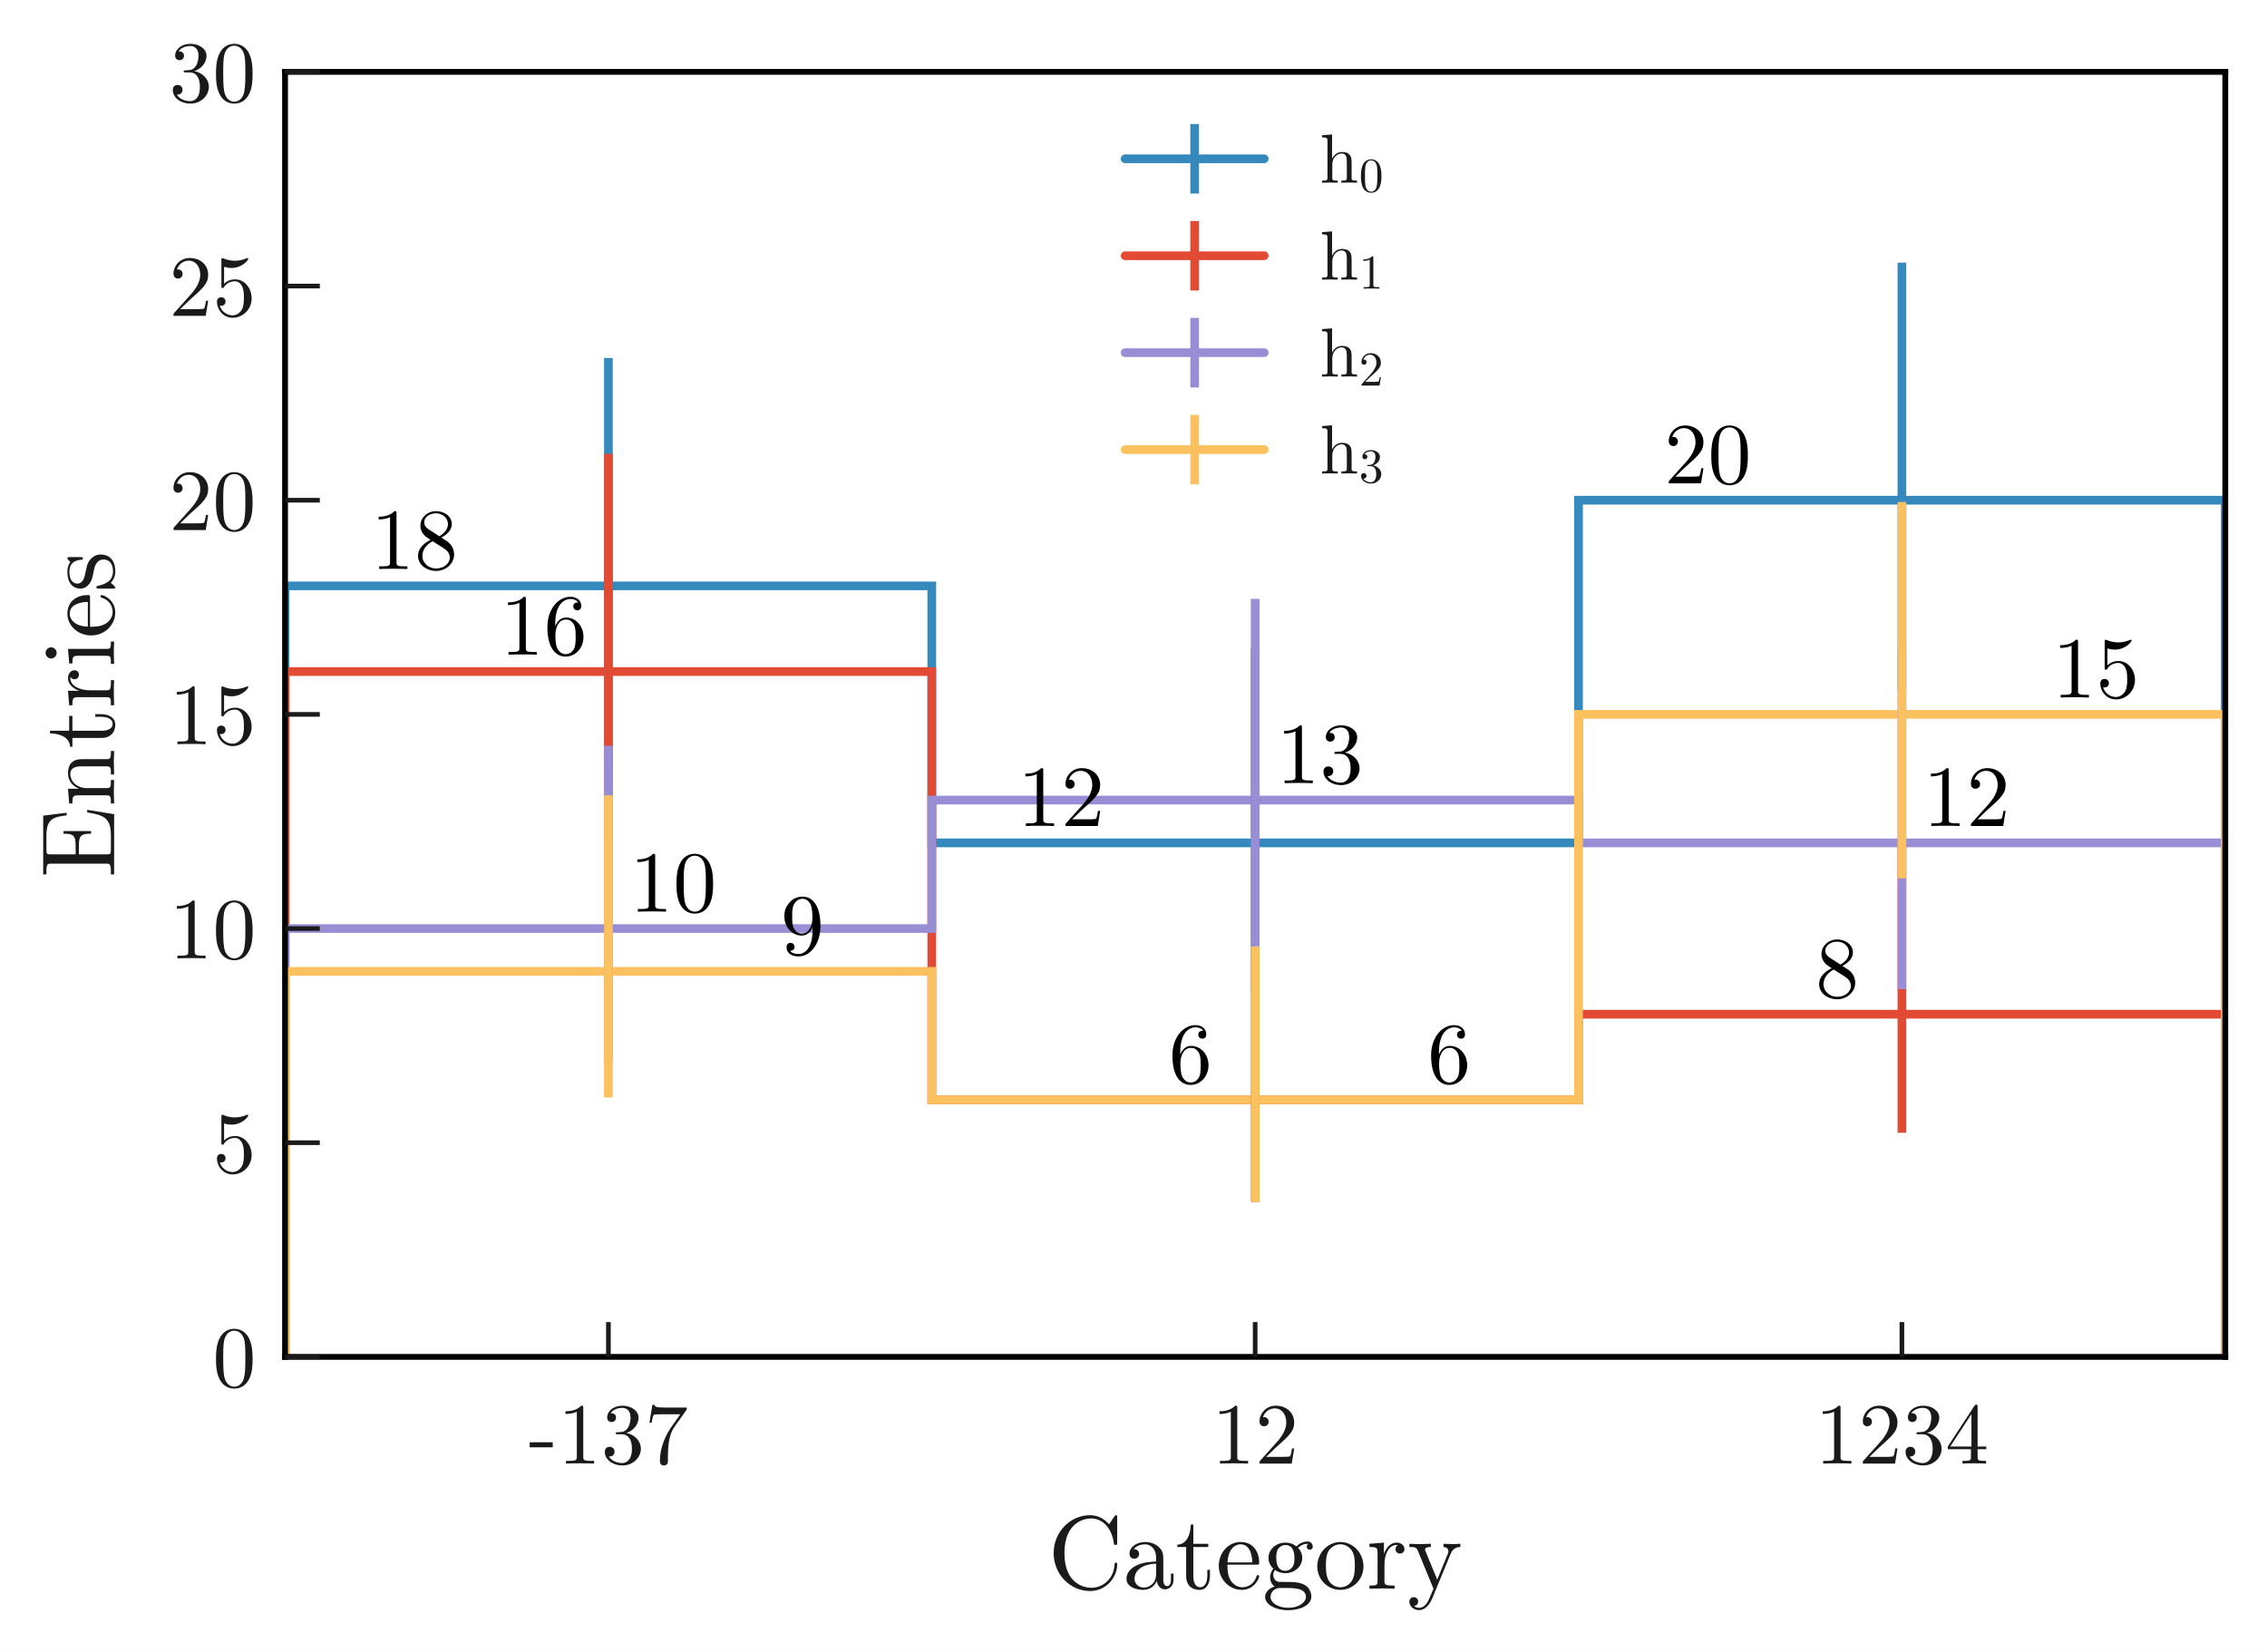
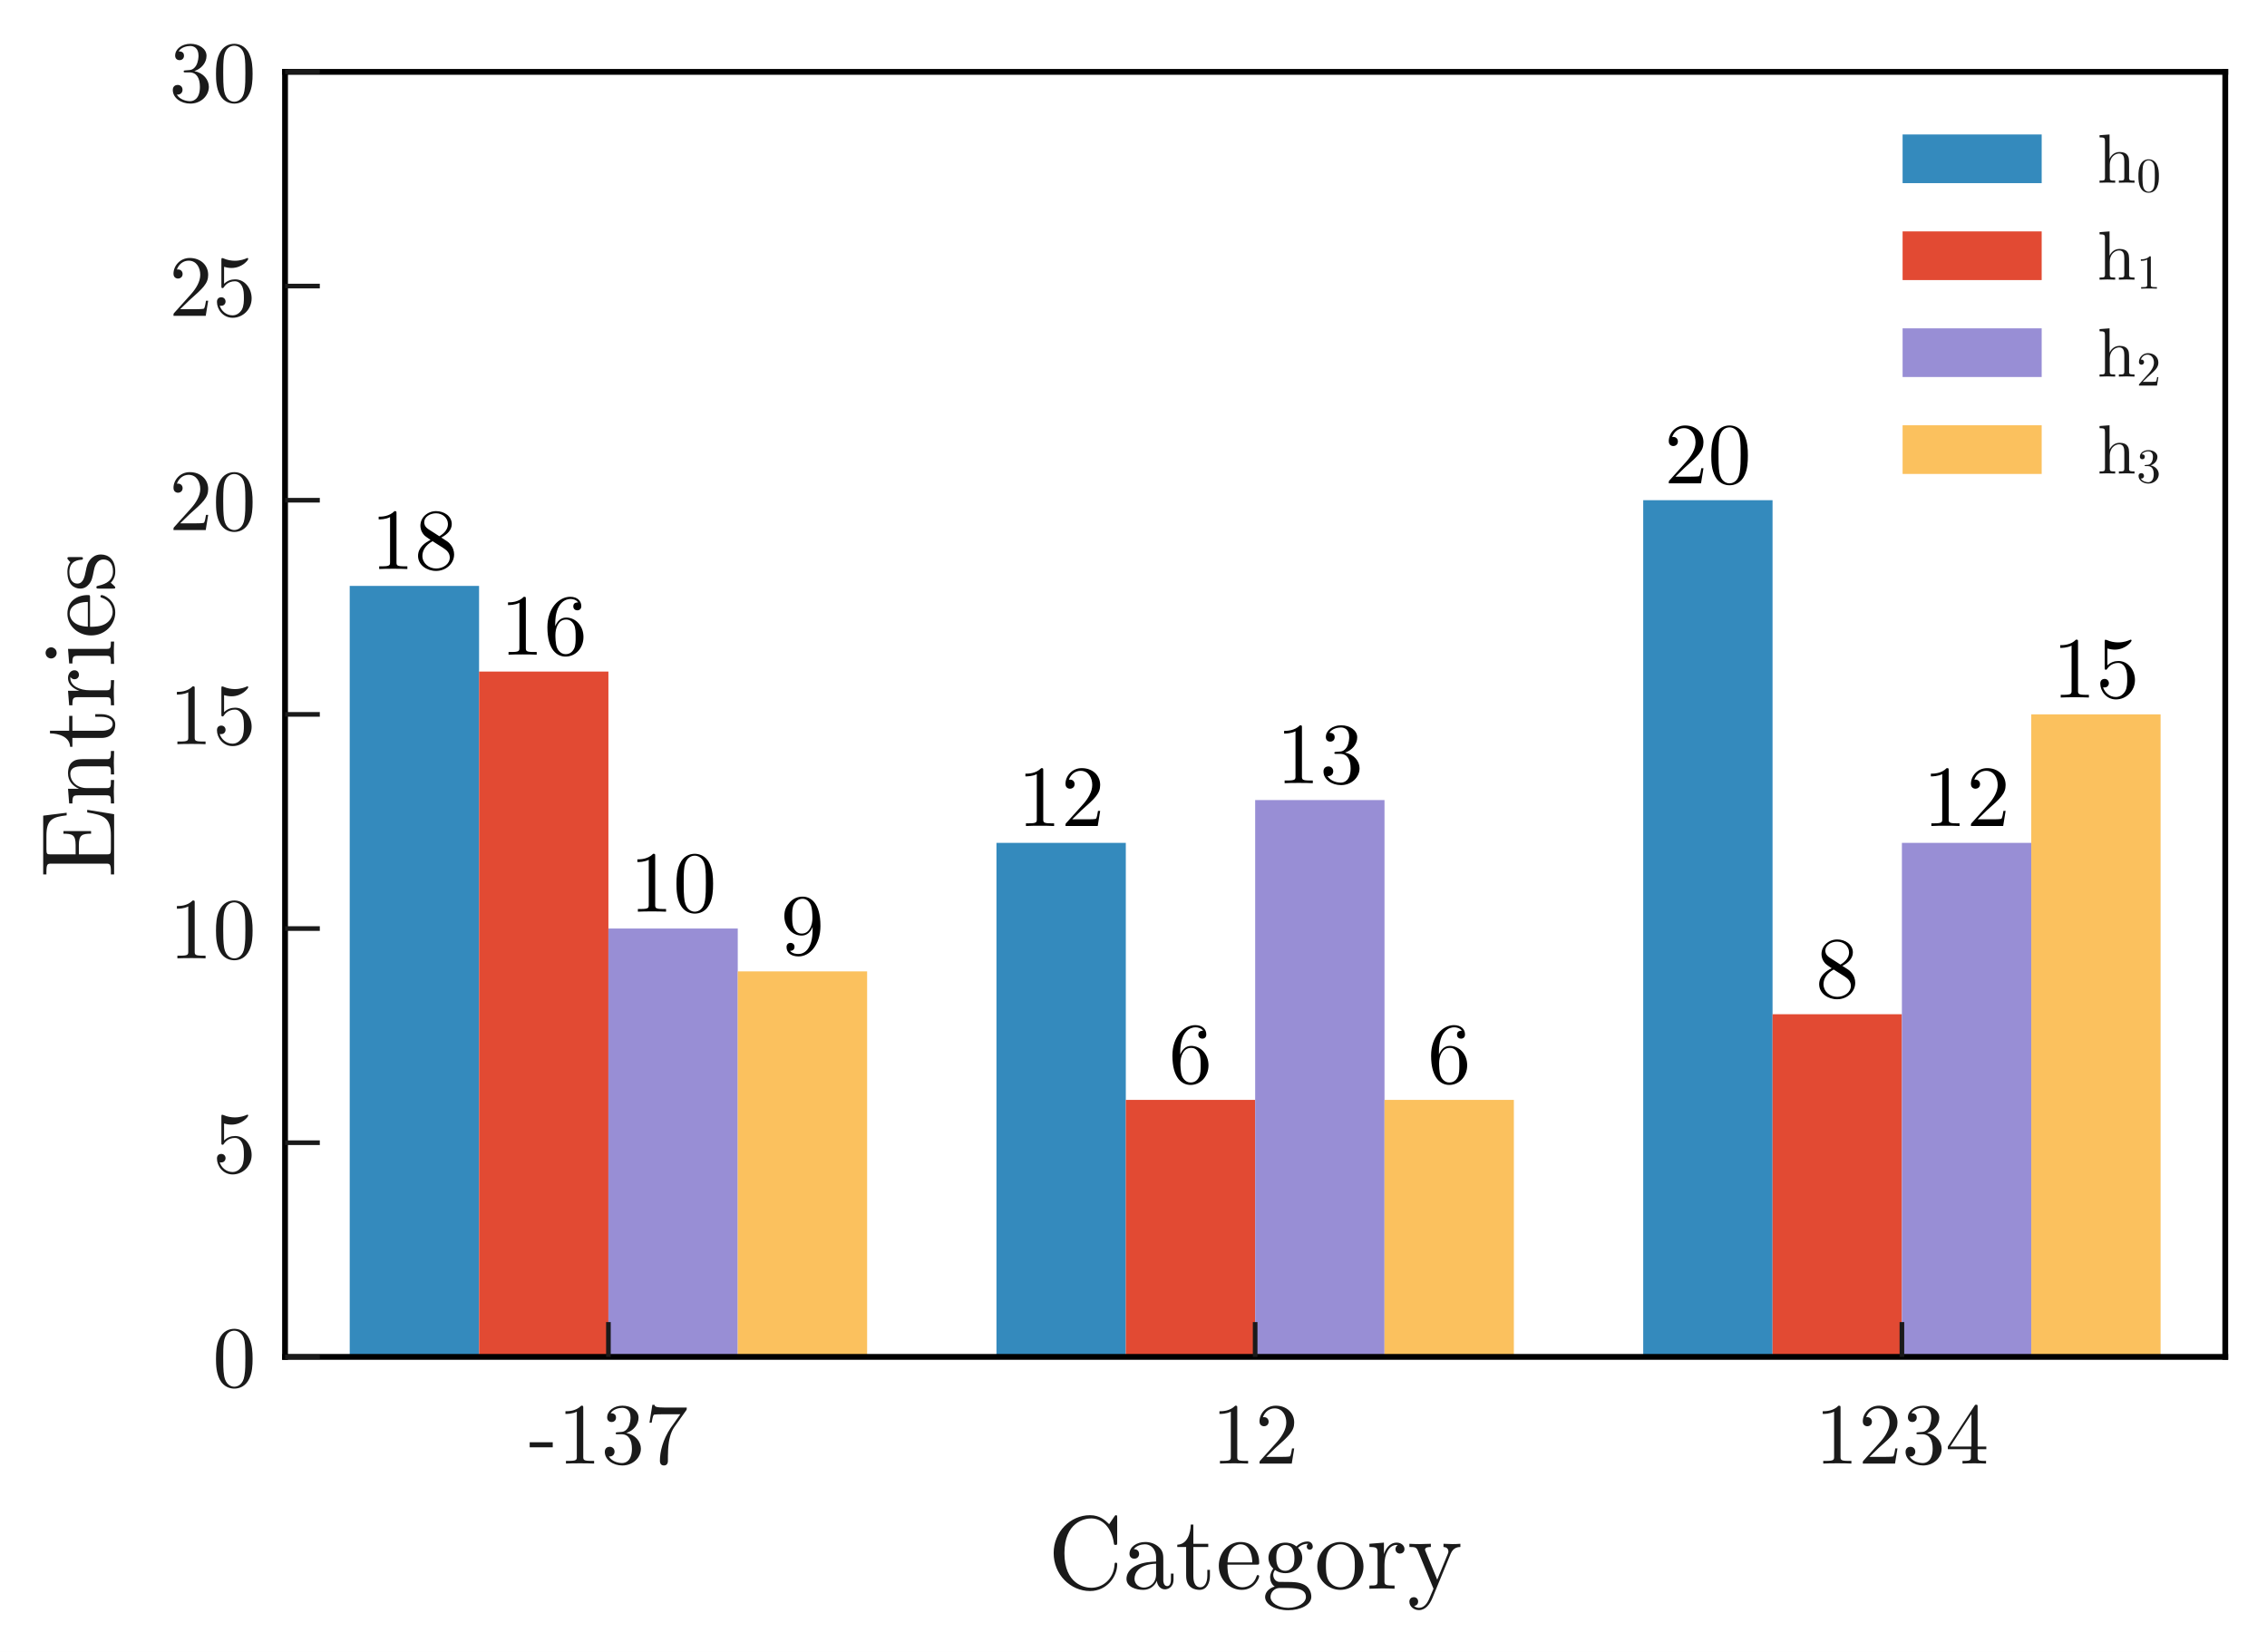
<svg xmlns="http://www.w3.org/2000/svg" xmlns:xlink="http://www.w3.org/1999/xlink" width="391.186pt" height="285.084pt" viewBox="0 0 391.186 285.084" version="1.1">
  <defs>
    <style type="text/css">*{stroke-linejoin: round; stroke-linecap: butt}</style>
  </defs>
  <g id="figure_1">
    <g id="patch_1">
      <path d="M 0 285.084  L 391.186 285.084  L 391.186 0  L 0 0  z " style="fill: #ffffff" />
    </g>
    <g id="axes_1">
      <g id="patch_2">
        <path d="M 49.186 234.165  L 383.986 234.165  L 383.986 12.405  L 49.186 12.405  z " style="fill: #ffffff" />
      </g>
      <g id="patch_3">
-         <path d="M 49.186 234.165  L 49.186 101.109  L 160.786 101.109  L 160.786 145.461  L 272.386 145.461  L 272.386 86.325  L 383.986 86.325  L 383.986 234.165  " clip-path="url(#p1857f18e37)" style="fill: none; stroke: #348abd; stroke-width: 1.5; stroke-linejoin: miter" />
+         <path d="M 60.346 234.165  L 82.666 234.165  L 82.666 101.109  L 60.346 101.109  z " clip-path="url(#p1857f18e37)" style="fill: #348abd" />
      </g>
      <g id="patch_4">
-         <path d="M 49.186 234.165  L 49.186 115.893  L 160.786 115.893  L 160.786 189.813  L 272.386 189.813  L 272.386 175.029  L 383.986 175.029  L 383.986 234.165  " clip-path="url(#p1857f18e37)" style="fill: none; stroke: #e24a33; stroke-width: 1.5; stroke-linejoin: miter" />
+         <path d="M 171.946 234.165  L 194.266 234.165  L 194.266 145.461  L 171.946 145.461  z " clip-path="url(#p1857f18e37)" style="fill: #348abd" />
      </g>
      <g id="patch_5">
-         <path d="M 49.186 234.165  L 49.186 160.245  L 160.786 160.245  L 160.786 138.069  L 272.386 138.069  L 272.386 145.461  L 383.986 145.461  L 383.986 234.165  " clip-path="url(#p1857f18e37)" style="fill: none; stroke: #988ed5; stroke-width: 1.5; stroke-linejoin: miter" />
+         <path d="M 283.546 234.165  L 305.866 234.165  L 305.866 86.325  L 283.546 86.325  z " clip-path="url(#p1857f18e37)" style="fill: #348abd" />
      </g>
      <g id="patch_6">
-         <path d="M 49.186 234.165  L 49.186 167.637  L 160.786 167.637  L 160.786 189.813  L 272.386 189.813  L 272.386 123.285  L 383.986 123.285  L 383.986 234.165  " clip-path="url(#p1857f18e37)" style="fill: none; stroke: #fbc15e; stroke-width: 1.5; stroke-linejoin: miter" />
-       </g>
-       <g id="LineCollection_1">
-         <path d="M 104.986 132.177  L 104.986 61.777  " clip-path="url(#p1857f18e37)" style="fill: none; stroke: #348abd; stroke-width: 1.5" />
-         <path d="M 216.586 170.707  L 216.586 111.755  " clip-path="url(#p1857f18e37)" style="fill: none; stroke: #348abd; stroke-width: 1.5" />
-         <path d="M 328.186 119.105  L 328.186 45.326  " clip-path="url(#p1857f18e37)" style="fill: none; stroke: #348abd; stroke-width: 1.5" />
-       </g>
-       <g id="LineCollection_2" />
-       <g id="LineCollection_3">
-         <path d="M 104.986 145.15  L 104.986 78.319  " clip-path="url(#p1857f18e37)" style="fill: none; stroke: #e24a33; stroke-width: 1.5" />
-         <path d="M 216.586 207.406  L 216.586 163.323  " clip-path="url(#p1857f18e37)" style="fill: none; stroke: #e24a33; stroke-width: 1.5" />
-         <path d="M 328.186 195.493  L 328.186 145.867  " clip-path="url(#p1857f18e37)" style="fill: none; stroke: #e24a33; stroke-width: 1.5" />
-       </g>
-       <g id="LineCollection_4" />
-       <g id="LineCollection_5">
-         <path d="M 104.986 183.225  L 104.986 128.704  " clip-path="url(#p1857f18e37)" style="fill: none; stroke: #988ed5; stroke-width: 1.5" />
-         <path d="M 216.586 164.375  L 216.586 103.345  " clip-path="url(#p1857f18e37)" style="fill: none; stroke: #988ed5; stroke-width: 1.5" />
-         <path d="M 328.186 170.707  L 328.186 111.755  " clip-path="url(#p1857f18e37)" style="fill: none; stroke: #988ed5; stroke-width: 1.5" />
-       </g>
-       <g id="LineCollection_6" />
-       <g id="LineCollection_7">
-         <path d="M 104.986 189.396  L 104.986 137.255  " clip-path="url(#p1857f18e37)" style="fill: none; stroke: #fbc15e; stroke-width: 1.5" />
-         <path d="M 216.586 207.406  L 216.586 163.323  " clip-path="url(#p1857f18e37)" style="fill: none; stroke: #fbc15e; stroke-width: 1.5" />
-         <path d="M 328.186 151.592  L 328.186 86.63  " clip-path="url(#p1857f18e37)" style="fill: none; stroke: #fbc15e; stroke-width: 1.5" />
-       </g>
-       <g id="LineCollection_8" />
-       <g id="line2d_1" />
-       <g id="line2d_2" />
-       <g id="line2d_3" />
-       <g id="line2d_4" />
-       <g id="line2d_5" />
-       <g id="line2d_6" />
-       <g id="line2d_7" />
-       <g id="line2d_8" />
+         <path d="M 82.666 234.165  L 104.986 234.165  L 104.986 115.893  L 82.666 115.893  z " clip-path="url(#p1857f18e37)" style="fill: #e24a33" />
+       </g>
      <g id="patch_7">
+         <path d="M 194.266 234.165  L 216.586 234.165  L 216.586 189.813  L 194.266 189.813  z " clip-path="url(#p1857f18e37)" style="fill: #e24a33" />
+       </g>
+       <g id="patch_8">
+         <path d="M 305.866 234.165  L 328.186 234.165  L 328.186 175.029  L 305.866 175.029  z " clip-path="url(#p1857f18e37)" style="fill: #e24a33" />
+       </g>
+       <g id="patch_9">
+         <path d="M 104.986 234.165  L 127.306 234.165  L 127.306 160.245  L 104.986 160.245  z " clip-path="url(#p1857f18e37)" style="fill: #988ed5" />
+       </g>
+       <g id="patch_10">
+         <path d="M 216.586 234.165  L 238.906 234.165  L 238.906 138.069  L 216.586 138.069  z " clip-path="url(#p1857f18e37)" style="fill: #988ed5" />
+       </g>
+       <g id="patch_11">
+         <path d="M 328.186 234.165  L 350.506 234.165  L 350.506 145.461  L 328.186 145.461  z " clip-path="url(#p1857f18e37)" style="fill: #988ed5" />
+       </g>
+       <g id="patch_12">
+         <path d="M 127.306 234.165  L 149.626 234.165  L 149.626 167.637  L 127.306 167.637  z " clip-path="url(#p1857f18e37)" style="fill: #fbc15e" />
+       </g>
+       <g id="patch_13">
+         <path d="M 238.906 234.165  L 261.226 234.165  L 261.226 189.813  L 238.906 189.813  z " clip-path="url(#p1857f18e37)" style="fill: #fbc15e" />
+       </g>
+       <g id="patch_14">
+         <path d="M 350.506 234.165  L 372.826 234.165  L 372.826 123.285  L 350.506 123.285  z " clip-path="url(#p1857f18e37)" style="fill: #fbc15e" />
+       </g>
+       <g id="patch_15">
        <path d="M 49.186 234.165  L 49.186 12.405  " style="fill: none; stroke: #000000; stroke-linejoin: miter; stroke-linecap: square" />
      </g>
-       <g id="patch_8">
+       <g id="patch_16">
        <path d="M 383.986 234.165  L 383.986 12.405  " style="fill: none; stroke: #000000; stroke-linejoin: miter; stroke-linecap: square" />
      </g>
-       <g id="patch_9">
+       <g id="patch_17">
        <path d="M 49.186 234.165  L 383.986 234.165  " style="fill: none; stroke: #000000; stroke-linejoin: miter; stroke-linecap: square" />
      </g>
-       <g id="patch_10">
+       <g id="patch_18">
        <path d="M 49.186 12.405  L 383.986 12.405  " style="fill: none; stroke: #000000; stroke-linejoin: miter; stroke-linecap: square" />
      </g>
      <g id="matplotlib.axis_1">
        <g id="xtick_1">
-           <g id="line2d_9">
+           <g id="line2d_1">
            <defs>
              <path id="m8dec1b3d1d" d="M 0 0  L 0 -6  " style="stroke: #1a1a1a; stroke-width: 0.8" />
            </defs>
            <g>
              <use xlink:href="#m8dec1b3d1d" x="104.986" y="234.165" style="fill: #1a1a1a; stroke: #1a1a1a; stroke-width: 0.8" />
            </g>
          </g>
          <g id="text_1">
            <g style="fill: #1a1a1a" transform="translate(91.23898 252.5764) scale(0.15 -0.15)">
              <defs>
                <path id="LatinModernMath-Regular-2d" d="M 1766 1197  L 1766 1568  L 70 1568  L 70 1197  L 1766 1197  z " transform="scale(0.015625)" />
                <path id="LatinModernMath-Regular-31" d="M 2682 0  L 2682 198  L 2477 198  C 1901 198 1882 269 1882 506  L 1882 4096  C 1882 4250 1882 4262 1734 4262  C 1338 3853 774 3853 570 3853  L 570 3654  C 698 3654 1075 3654 1408 3821  L 1408 506  C 1408 275 1389 198 813 198  L 608 198  L 608 0  C 832 19 1389 19 1645 19  C 1901 19 2458 19 2682 0  z " transform="scale(0.015625)" />
                <path id="LatinModernMath-Regular-33" d="M 2925 1094  C 2925 1619 2522 2118 1856 2253  C 2381 2426 2752 2874 2752 3379  C 2752 3904 2189 4262 1574 4262  C 928 4262 442 3878 442 3392  C 442 3181 582 3059 768 3059  C 966 3059 1094 3200 1094 3386  C 1094 3706 794 3706 698 3706  C 896 4019 1318 4102 1549 4102  C 1811 4102 2163 3962 2163 3386  C 2163 3309 2150 2938 1984 2656  C 1792 2349 1574 2330 1414 2323  C 1363 2317 1210 2304 1165 2304  C 1114 2298 1069 2291 1069 2227  C 1069 2157 1114 2157 1222 2157  L 1504 2157  C 2029 2157 2266 1722 2266 1094  C 2266 224 1824 38 1542 38  C 1267 38 787 147 563 525  C 787 493 986 634 986 877  C 986 1107 813 1235 627 1235  C 474 1235 269 1146 269 864  C 269 282 864 -141 1562 -141  C 2342 -141 2925 442 2925 1094  z " transform="scale(0.015625)" />
                <path id="LatinModernMath-Regular-37" d="M 3104 4122  L 1549 4122  C 768 4122 755 4205 730 4326  L 570 4326  L 358 3008  L 518 3008  C 538 3110 595 3514 678 3590  C 723 3629 1222 3629 1306 3629  L 2630 3629  L 1914 2618  C 1338 1754 1126 864 1126 211  C 1126 147 1126 -141 1421 -141  C 1715 -141 1715 147 1715 211  L 1715 538  C 1715 890 1734 1242 1786 1587  C 1811 1734 1901 2285 2182 2682  L 3046 3898  C 3104 3974 3104 3987 3104 4122  z " transform="scale(0.015625)" />
              </defs>
              <use xlink:href="#LatinModernMath-Regular-2d" />
              <use xlink:href="#LatinModernMath-Regular-31" x="33.3" />
              <use xlink:href="#LatinModernMath-Regular-33" x="83.3" />
              <use xlink:href="#LatinModernMath-Regular-37" x="133.3" />
            </g>
          </g>
        </g>
        <g id="xtick_2">
-           <g id="line2d_10">
+           <g id="line2d_2">
            <g>
              <use xlink:href="#m8dec1b3d1d" x="216.586" y="234.165" style="fill: #1a1a1a; stroke: #1a1a1a; stroke-width: 0.8" />
            </g>
          </g>
          <g id="text_2">
            <g style="fill: #1a1a1a" transform="translate(209.0863 252.5764) scale(0.15 -0.15)">
              <defs>
                <path id="LatinModernMath-Regular-32" d="M 2874 1114  L 2714 1114  C 2682 922 2637 640 2573 544  C 2528 493 2106 493 1965 493  L 813 493  L 1491 1152  C 2490 2035 2874 2381 2874 3021  C 2874 3750 2298 4262 1517 4262  C 794 4262 320 3674 320 3104  C 320 2746 640 2746 659 2746  C 768 2746 992 2822 992 3085  C 992 3251 877 3418 653 3418  C 602 3418 589 3418 570 3411  C 717 3827 1062 4064 1434 4064  C 2016 4064 2291 3546 2291 3021  C 2291 2509 1971 2003 1619 1606  L 390 237  C 320 166 320 154 320 0  L 2694 0  L 2874 1114  z " transform="scale(0.015625)" />
              </defs>
              <use xlink:href="#LatinModernMath-Regular-31" />
              <use xlink:href="#LatinModernMath-Regular-32" x="50" />
            </g>
          </g>
        </g>
        <g id="xtick_3">
-           <g id="line2d_11">
+           <g id="line2d_3">
            <g>
              <use xlink:href="#m8dec1b3d1d" x="328.186" y="234.165" style="fill: #1a1a1a; stroke: #1a1a1a; stroke-width: 0.8" />
            </g>
          </g>
          <g id="text_3">
            <g style="fill: #1a1a1a" transform="translate(313.1862 252.5764) scale(0.15 -0.15)">
              <defs>
                <path id="LatinModernMath-Regular-34" d="M 3014 1056  L 3014 1254  L 2374 1254  L 2374 4166  C 2374 4294 2374 4333 2272 4333  C 2214 4333 2195 4333 2144 4256  L 179 1254  L 179 1056  L 1882 1056  L 1882 499  C 1882 269 1869 198 1395 198  L 1261 198  L 1261 0  C 1523 19 1856 19 2125 19  C 2394 19 2733 19 2995 0  L 2995 198  L 2861 198  C 2387 198 2374 269 2374 499  L 2374 1056  L 3014 1056  z M 1920 1254  L 358 1254  L 1920 3642  L 1920 1254  z " transform="scale(0.015625)" />
              </defs>
              <use xlink:href="#LatinModernMath-Regular-31" />
              <use xlink:href="#LatinModernMath-Regular-32" x="50" />
              <use xlink:href="#LatinModernMath-Regular-33" x="100" />
              <use xlink:href="#LatinModernMath-Regular-34" x="150" />
            </g>
          </g>
        </g>
        <g id="text_4">
          <g style="fill: #1a1a1a" transform="translate(180.8098 274.1773) scale(0.18 -0.18)">
            <defs>
              <path id="LatinModernMath-Regular-43" d="M 4256 1491  C 4256 1555 4256 1600 4173 1600  C 4102 1600 4102 1562 4096 1498  C 4045 582 3360 58 2662 58  C 2272 58 1018 275 1018 2182  C 1018 4096 2266 4314 2656 4314  C 3354 4314 3923 3731 4051 2797  C 4064 2707 4064 2688 4154 2688  C 4256 2688 4256 2707 4256 2842  L 4256 4358  C 4256 4467 4256 4512 4186 4512  C 4160 4512 4134 4512 4083 4435  L 3763 3962  C 3526 4192 3200 4512 2586 4512  C 1389 4512 358 3494 358 2189  C 358 864 1395 -141 2586 -141  C 3629 -141 4256 749 4256 1491  z " transform="scale(0.015625)" />
              <path id="LatinModernMath-Regular-61" d="M 3091 570  L 3091 928  L 2931 928  L 2931 570  C 2931 198 2771 160 2701 160  C 2490 160 2464 448 2464 480  L 2464 1760  C 2464 2029 2464 2278 2234 2515  C 1984 2765 1664 2867 1357 2867  C 832 2867 390 2566 390 2144  C 390 1952 518 1843 685 1843  C 864 1843 979 1971 979 2138  C 979 2214 947 2426 653 2432  C 826 2656 1139 2726 1344 2726  C 1658 2726 2022 2477 2022 1907  L 2022 1670  C 1696 1651 1248 1632 845 1440  C 365 1222 205 890 205 608  C 205 90 826 -70 1229 -70  C 1651 -70 1946 186 2067 486  C 2093 230 2266 -38 2566 -38  C 2701 -38 3091 51 3091 570  z M 2022 896  C 2022 288 1562 70 1274 70  C 960 70 698 294 698 614  C 698 966 966 1498 2022 1536  L 2022 896  z " transform="scale(0.015625)" />
              <path id="LatinModernMath-Regular-74" d="M 2125 794  L 2125 1158  L 1965 1158  L 1965 806  C 1965 333 1773 90 1536 90  C 1107 90 1107 672 1107 781  L 1107 2560  L 2022 2560  L 2022 2758  L 1107 2758  L 1107 3936  L 947 3936  C 941 3411 749 2726 122 2701  L 122 2560  L 666 2560  L 666 794  C 666 6 1261 -70 1491 -70  C 1946 -70 2125 384 2125 794  z " transform="scale(0.015625)" />
              <path id="LatinModernMath-Regular-65" d="M 2656 762  C 2656 826 2605 838 2573 838  C 2515 838 2502 800 2490 749  C 2266 90 1690 90 1626 90  C 1306 90 1050 282 902 518  C 710 826 710 1248 710 1478  L 2496 1478  C 2637 1478 2656 1478 2656 1613  C 2656 2246 2310 2867 1510 2867  C 768 2867 179 2208 179 1408  C 179 550 851 -70 1587 -70  C 2368 -70 2656 640 2656 762  z M 2234 1613  L 717 1613  C 755 2566 1293 2726 1510 2726  C 2170 2726 2234 1862 2234 1613  z " transform="scale(0.015625)" />
              <path id="LatinModernMath-Regular-67" d="M 3104 2586  C 3104 2694 3027 2899 2778 2899  C 2650 2899 2368 2861 2099 2598  C 1830 2810 1562 2829 1421 2829  C 826 2829 384 2387 384 1894  C 384 1613 525 1370 685 1235  C 602 1139 486 928 486 704  C 486 506 570 262 768 134  C 384 26 179 -250 179 -506  C 179 -966 813 -1318 1594 -1318  C 2349 -1318 3014 -992 3014 -493  C 3014 -269 2925 58 2598 237  C 2259 416 1888 416 1498 416  C 1338 416 1062 416 1018 422  C 813 448 678 646 678 851  C 678 877 678 1024 787 1152  C 1037 973 1299 954 1421 954  C 2016 954 2458 1395 2458 1888  C 2458 2125 2355 2362 2195 2509  C 2426 2726 2656 2758 2771 2758  C 2771 2758 2816 2758 2835 2752  C 2765 2726 2733 2656 2733 2579  C 2733 2470 2816 2394 2918 2394  C 2982 2394 3104 2438 3104 2586  z M 1978 1894  C 1978 1722 1971 1517 1875 1357  C 1824 1280 1677 1101 1421 1101  C 864 1101 864 1741 864 1888  C 864 2061 870 2266 966 2426  C 1018 2502 1165 2682 1421 2682  C 1978 2682 1978 2042 1978 1894  z M 2682 -506  C 2682 -851 2227 -1171 1600 -1171  C 954 -1171 512 -845 512 -506  C 512 -211 755 26 1037 45  L 1414 45  C 1965 45 2682 45 2682 -506  z " transform="scale(0.015625)" />
              <path id="LatinModernMath-Regular-6f" d="M 3014 1370  C 3014 2189 2374 2867 1600 2867  C 800 2867 179 2170 179 1370  C 179 544 845 -70 1594 -70  C 2368 -70 3014 557 3014 1370  z M 2483 1421  C 2483 1190 2483 845 2342 563  C 2202 275 1920 90 1600 90  C 1325 90 1043 224 870 518  C 710 800 710 1190 710 1421  C 710 1670 710 2016 864 2298  C 1037 2592 1338 2726 1594 2726  C 1875 2726 2150 2586 2317 2310  C 2483 2035 2483 1664 2483 1421  z " transform="scale(0.015625)" />
              <path id="LatinModernMath-Regular-72" d="M 2330 2438  C 2330 2643 2131 2829 1856 2829  C 1389 2829 1158 2400 1069 2125  L 1069 2829  L 179 2758  L 179 2560  C 627 2560 678 2515 678 2202  L 678 486  C 678 198 608 198 179 198  L 179 0  L 909 19  C 1165 19 1466 19 1722 0  L 1722 198  L 1587 198  C 1114 198 1101 269 1101 499  L 1101 1485  C 1101 2118 1370 2688 1856 2688  C 1901 2688 1914 2688 1926 2682  C 1907 2675 1779 2598 1779 2432  C 1779 2253 1914 2157 2054 2157  C 2170 2157 2330 2234 2330 2438  z " transform="scale(0.015625)" />
              <path id="LatinModernMath-Regular-79" d="M 3251 2560  L 3251 2758  C 3104 2746 2918 2739 2771 2739  L 2214 2758  L 2214 2560  C 2413 2554 2515 2445 2515 2285  C 2515 2221 2509 2208 2477 2131  L 1830 557  L 1120 2278  C 1094 2342 1082 2368 1082 2394  C 1082 2560 1318 2560 1440 2560  L 1440 2758  L 742 2739  C 570 2739 314 2746 122 2758  L 122 2560  C 429 2560 550 2560 640 2336  L 1600 0  L 1440 -378  C 1299 -730 1120 -1171 710 -1171  C 678 -1171 531 -1171 410 -1056  C 608 -1030 659 -890 659 -787  C 659 -621 538 -518 390 -518  C 262 -518 122 -602 122 -794  C 122 -1082 390 -1312 710 -1312  C 1114 -1312 1376 -947 1530 -582  L 2656 2150  C 2822 2554 3149 2560 3251 2560  z " transform="scale(0.015625)" />
            </defs>
            <use xlink:href="#LatinModernMath-Regular-43" />
            <use xlink:href="#LatinModernMath-Regular-61" x="72.2" />
            <use xlink:href="#LatinModernMath-Regular-74" x="122.2" />
            <use xlink:href="#LatinModernMath-Regular-65" x="161.1" />
            <use xlink:href="#LatinModernMath-Regular-67" x="205.5" />
            <use xlink:href="#LatinModernMath-Regular-6f" x="255.5" />
            <use xlink:href="#LatinModernMath-Regular-72" x="305.5" />
            <use xlink:href="#LatinModernMath-Regular-79" x="344.7" />
          </g>
        </g>
      </g>
      <g id="matplotlib.axis_2">
        <g id="ytick_1">
-           <g id="line2d_12">
+           <g id="line2d_4">
            <defs>
              <path id="mc947610920" d="M 0 0  L 6 0  " style="stroke: #1a1a1a; stroke-width: 0.8" />
            </defs>
            <g>
              <use xlink:href="#mc947610920" x="49.186" y="234.165" style="fill: #1a1a1a; stroke: #1a1a1a; stroke-width: 0.8" />
            </g>
          </g>
          <g id="text_5">
            <g style="fill: #1a1a1a" transform="translate(36.68625 239.3709) scale(0.15 -0.15)">
              <defs>
                <path id="LatinModernMath-Regular-30" d="M 2944 2048  C 2944 2560 2912 3072 2688 3546  C 2394 4160 1869 4262 1600 4262  C 1216 4262 749 4096 486 3501  C 282 3059 250 2560 250 2048  C 250 1568 275 992 538 506  C 813 -13 1280 -141 1594 -141  C 1939 -141 2426 -6 2707 602  C 2912 1043 2944 1542 2944 2048  z M 2413 2125  C 2413 1645 2413 1210 2342 800  C 2246 192 1882 0 1594 0  C 1344 0 966 160 851 774  C 781 1158 781 1747 781 2125  C 781 2534 781 2957 832 3302  C 954 4064 1434 4122 1594 4122  C 1805 4122 2227 4006 2349 3373  C 2413 3014 2413 2528 2413 2125  z " transform="scale(0.015625)" />
              </defs>
              <use xlink:href="#LatinModernMath-Regular-30" transform="translate(0 0.40625)" />
            </g>
          </g>
        </g>
        <g id="ytick_2">
-           <g id="line2d_13">
+           <g id="line2d_5">
            <g>
              <use xlink:href="#mc947610920" x="49.186" y="197.205" style="fill: #1a1a1a; stroke: #1a1a1a; stroke-width: 0.8" />
            </g>
          </g>
          <g id="text_6">
            <g style="fill: #1a1a1a" transform="translate(36.68625 202.4109) scale(0.15 -0.15)">
              <defs>
                <path id="LatinModernMath-Regular-35" d="M 2874 1286  C 2874 2048 2349 2688 1658 2688  C 1350 2688 1075 2586 845 2362  L 845 3610  C 973 3571 1184 3526 1389 3526  C 2176 3526 2624 4109 2624 4192  C 2624 4230 2605 4262 2560 4262  C 2560 4262 2541 4262 2509 4243  C 2381 4186 2067 4058 1638 4058  C 1382 4058 1088 4102 787 4237  C 736 4256 710 4256 710 4256  C 646 4256 646 4205 646 4102  L 646 2208  C 646 2093 646 2042 736 2042  C 781 2042 794 2061 819 2099  C 890 2202 1126 2547 1645 2547  C 1978 2547 2138 2253 2189 2138  C 2291 1901 2304 1651 2304 1331  C 2304 1107 2304 723 2150 454  C 1997 205 1760 38 1466 38  C 998 38 634 378 525 755  C 544 749 563 742 634 742  C 845 742 954 902 954 1056  C 954 1210 845 1370 634 1370  C 544 1370 320 1325 320 1030  C 320 480 762 -141 1478 -141  C 2221 -141 2874 474 2874 1286  z " transform="scale(0.015625)" />
              </defs>
              <use xlink:href="#LatinModernMath-Regular-35" transform="translate(0 0.40625)" />
            </g>
          </g>
        </g>
        <g id="ytick_3">
-           <g id="line2d_14">
+           <g id="line2d_6">
            <g>
              <use xlink:href="#mc947610920" x="49.186" y="160.245" style="fill: #1a1a1a; stroke: #1a1a1a; stroke-width: 0.8" />
            </g>
          </g>
          <g id="text_7">
            <g style="fill: #1a1a1a" transform="translate(29.18625 165.4509) scale(0.15 -0.15)">
              <use xlink:href="#LatinModernMath-Regular-31" transform="translate(0 0.40625)" />
              <use xlink:href="#LatinModernMath-Regular-30" transform="translate(49.99999 0.40625)" />
            </g>
          </g>
        </g>
        <g id="ytick_4">
-           <g id="line2d_15">
+           <g id="line2d_7">
            <g>
              <use xlink:href="#mc947610920" x="49.186" y="123.285" style="fill: #1a1a1a; stroke: #1a1a1a; stroke-width: 0.8" />
            </g>
          </g>
          <g id="text_8">
            <g style="fill: #1a1a1a" transform="translate(29.18625 128.4909) scale(0.15 -0.15)">
              <use xlink:href="#LatinModernMath-Regular-31" transform="translate(0 0.40625)" />
              <use xlink:href="#LatinModernMath-Regular-35" transform="translate(49.99999 0.40625)" />
            </g>
          </g>
        </g>
        <g id="ytick_5">
-           <g id="line2d_16">
+           <g id="line2d_8">
            <g>
              <use xlink:href="#mc947610920" x="49.186" y="86.325" style="fill: #1a1a1a; stroke: #1a1a1a; stroke-width: 0.8" />
            </g>
          </g>
          <g id="text_9">
            <g style="fill: #1a1a1a" transform="translate(29.18625 91.53094) scale(0.15 -0.15)">
              <use xlink:href="#LatinModernMath-Regular-32" transform="translate(0 0.40625)" />
              <use xlink:href="#LatinModernMath-Regular-30" transform="translate(49.99999 0.40625)" />
            </g>
          </g>
        </g>
        <g id="ytick_6">
-           <g id="line2d_17">
+           <g id="line2d_9">
            <g>
              <use xlink:href="#mc947610920" x="49.186" y="49.365" style="fill: #1a1a1a; stroke: #1a1a1a; stroke-width: 0.8" />
            </g>
          </g>
          <g id="text_10">
            <g style="fill: #1a1a1a" transform="translate(29.18625 54.57094) scale(0.15 -0.15)">
              <use xlink:href="#LatinModernMath-Regular-32" transform="translate(0 0.40625)" />
              <use xlink:href="#LatinModernMath-Regular-35" transform="translate(49.99999 0.40625)" />
            </g>
          </g>
        </g>
        <g id="ytick_7">
-           <g id="line2d_18">
+           <g id="line2d_10">
            <g>
              <use xlink:href="#mc947610920" x="49.186" y="12.405" style="fill: #1a1a1a; stroke: #1a1a1a; stroke-width: 0.8" />
            </g>
          </g>
          <g id="text_11">
            <g style="fill: #1a1a1a" transform="translate(29.18625 17.61094) scale(0.15 -0.15)">
              <use xlink:href="#LatinModernMath-Regular-33" transform="translate(0 0.40625)" />
              <use xlink:href="#LatinModernMath-Regular-30" transform="translate(49.99999 0.40625)" />
            </g>
          </g>
        </g>
        <g id="text_12">
          <g style="fill: #1a1a1a" transform="translate(19.69312 151.492) rotate(-90) scale(0.18 -0.18)">
            <defs>
              <path id="LatinModernMath-Regular-45" d="M 4173 1651  L 4013 1651  C 3853 666 3706 198 2605 198  L 1754 198  C 1453 198 1440 243 1440 454  L 1440 2163  L 2016 2163  C 2637 2163 2707 1958 2707 1414  L 2867 1414  L 2867 3110  L 2707 3110  C 2707 2560 2637 2362 2016 2362  L 1440 2362  L 1440 3898  C 1440 4109 1453 4154 1754 4154  L 2579 4154  C 3558 4154 3731 3802 3834 2912  L 3994 2912  L 3814 4352  L 211 4352  L 211 4154  L 365 4154  C 858 4154 870 4083 870 3853  L 870 499  C 870 269 858 198 365 198  L 211 198  L 211 0  L 3904 0  L 4173 1651  z " transform="scale(0.015625)" />
              <path id="LatinModernMath-Regular-6e" d="M 3424 0  L 3424 198  C 3091 198 2931 198 2925 390  L 2925 1613  C 2925 2163 2925 2362 2726 2592  C 2637 2701 2426 2829 2054 2829  C 1587 2829 1286 2554 1107 2157  L 1107 2829  L 205 2758  L 205 2560  C 653 2560 704 2515 704 2202  L 704 486  C 704 198 634 198 205 198  L 205 0  L 928 19  L 1645 0  L 1645 198  C 1216 198 1146 198 1146 486  L 1146 1664  C 1146 2330 1600 2688 2010 2688  C 2413 2688 2483 2342 2483 1978  L 2483 486  C 2483 198 2413 198 1984 198  L 1984 0  L 2707 19  L 3424 0  z " transform="scale(0.015625)" />
              <path id="LatinModernMath-Regular-69" d="M 1581 0  L 1581 198  C 1158 198 1133 230 1133 480  L 1133 2829  L 237 2758  L 237 2560  C 653 2560 710 2522 710 2208  L 710 486  C 710 198 640 198 211 198  L 211 0  L 915 19  C 1139 19 1363 6 1581 0  z M 1229 3866  C 1229 4038 1082 4205 890 4205  C 672 4205 544 4026 544 3866  C 544 3693 691 3526 883 3526  C 1101 3526 1229 3706 1229 3866  z " transform="scale(0.015625)" />
              <path id="LatinModernMath-Regular-73" d="M 2304 819  C 2304 1158 2112 1350 2035 1427  C 1824 1632 1574 1683 1306 1734  C 947 1805 518 1888 518 2259  C 518 2483 685 2746 1235 2746  C 1939 2746 1971 2170 1984 1971  C 1990 1914 2061 1914 2061 1914  C 2144 1914 2144 1946 2144 2067  L 2144 2714  C 2144 2822 2144 2867 2074 2867  C 2042 2867 2029 2867 1946 2790  C 1926 2765 1862 2707 1837 2688  C 1594 2867 1331 2867 1235 2867  C 454 2867 211 2438 211 2080  C 211 1856 314 1677 486 1536  C 691 1370 870 1331 1331 1242  C 1472 1216 1997 1114 1997 653  C 1997 326 1773 70 1274 70  C 736 70 506 435 384 979  C 365 1062 358 1088 294 1088  C 211 1088 211 1043 211 928  L 211 83  C 211 -26 211 -70 282 -70  C 314 -70 320 -64 442 58  C 454 70 454 83 570 205  C 851 -64 1139 -70 1274 -70  C 2010 -70 2304 358 2304 819  z " transform="scale(0.015625)" />
            </defs>
            <use xlink:href="#LatinModernMath-Regular-45" />
            <use xlink:href="#LatinModernMath-Regular-6e" x="68.1" />
            <use xlink:href="#LatinModernMath-Regular-74" x="123.7" />
            <use xlink:href="#LatinModernMath-Regular-72" x="162.6" />
            <use xlink:href="#LatinModernMath-Regular-69" x="201.8" />
            <use xlink:href="#LatinModernMath-Regular-65" x="229.6" />
            <use xlink:href="#LatinModernMath-Regular-73" x="274" />
          </g>
        </g>
      </g>
      <g id="text_13">
        <g transform="translate(64.00625 98.19853) scale(0.15 -0.15)">
          <defs>
            <path id="LatinModernMath-Regular-38" d="M 2925 1075  C 2925 1306 2854 1594 2611 1862  C 2490 1997 2387 2061 1978 2317  C 2438 2554 2752 2886 2752 3309  C 2752 3898 2182 4262 1600 4262  C 960 4262 442 3789 442 3194  C 442 3078 454 2790 723 2490  C 794 2413 1030 2253 1190 2144  C 819 1958 269 1600 269 966  C 269 288 922 -141 1594 -141  C 2317 -141 2925 390 2925 1075  z M 2470 3309  C 2470 2944 2221 2637 1837 2413  L 1043 2925  C 749 3117 723 3334 723 3443  C 723 3834 1139 4102 1594 4102  C 2061 4102 2470 3770 2470 3309  z M 2605 845  C 2605 371 2125 38 1600 38  C 1050 38 589 435 589 966  C 589 1338 794 1747 1338 2048  L 2125 1549  C 2304 1427 2605 1235 2605 845  z " transform="scale(0.015625)" />
          </defs>
          <use xlink:href="#LatinModernMath-Regular-31" />
          <use xlink:href="#LatinModernMath-Regular-38" x="50" />
        </g>
      </g>
      <g id="text_14">
        <g transform="translate(175.6062 142.5505) scale(0.15 -0.15)">
          <use xlink:href="#LatinModernMath-Regular-31" />
          <use xlink:href="#LatinModernMath-Regular-32" x="50" />
        </g>
      </g>
      <g id="text_15">
        <g transform="translate(287.2063 83.41453) scale(0.15 -0.15)">
          <use xlink:href="#LatinModernMath-Regular-32" />
          <use xlink:href="#LatinModernMath-Regular-30" x="50" />
        </g>
      </g>
      <g id="text_16">
        <g transform="translate(86.32625 112.9825) scale(0.15 -0.15)">
          <defs>
            <path id="LatinModernMath-Regular-36" d="M 2925 1306  C 2925 2118 2355 2733 1645 2733  C 1210 2733 973 2406 845 2099  L 845 2253  C 845 3872 1638 4102 1965 4102  C 2118 4102 2387 4064 2528 3846  C 2432 3846 2176 3846 2176 3558  C 2176 3360 2330 3264 2470 3264  C 2573 3264 2765 3322 2765 3571  C 2765 3955 2483 4262 1952 4262  C 1133 4262 269 3437 269 2022  C 269 314 1011 -141 1606 -141  C 2317 -141 2925 461 2925 1306  z M 2349 1312  C 2349 1005 2349 685 2240 454  C 2048 70 1754 38 1606 38  C 1203 38 1011 422 973 518  C 858 819 858 1331 858 1446  C 858 1946 1062 2586 1638 2586  C 1741 2586 2035 2586 2234 2189  C 2349 1952 2349 1626 2349 1312  z " transform="scale(0.015625)" />
          </defs>
          <use xlink:href="#LatinModernMath-Regular-31" />
          <use xlink:href="#LatinModernMath-Regular-36" x="50" />
        </g>
      </g>
      <g id="text_17">
        <g transform="translate(201.6763 186.9025) scale(0.15 -0.15)">
          <use xlink:href="#LatinModernMath-Regular-36" />
        </g>
      </g>
      <g id="text_18">
        <g transform="translate(313.2763 172.1185) scale(0.15 -0.15)">
          <use xlink:href="#LatinModernMath-Regular-38" />
        </g>
      </g>
      <g id="text_19">
        <g transform="translate(108.6462 157.3345) scale(0.15 -0.15)">
          <use xlink:href="#LatinModernMath-Regular-31" />
          <use xlink:href="#LatinModernMath-Regular-30" x="50" />
        </g>
      </g>
      <g id="text_20">
        <g transform="translate(220.2463 135.1585) scale(0.15 -0.15)">
          <use xlink:href="#LatinModernMath-Regular-31" />
          <use xlink:href="#LatinModernMath-Regular-33" x="50" />
        </g>
      </g>
      <g id="text_21">
        <g transform="translate(331.8462 142.5505) scale(0.15 -0.15)">
          <use xlink:href="#LatinModernMath-Regular-31" />
          <use xlink:href="#LatinModernMath-Regular-32" x="50" />
        </g>
      </g>
      <g id="text_22">
        <g transform="translate(134.7163 164.7265) scale(0.15 -0.15)">
          <defs>
            <path id="LatinModernMath-Regular-39" d="M 2925 2106  C 2925 3827 2189 4262 1619 4262  C 1267 4262 954 4147 678 3859  C 416 3571 269 3302 269 2822  C 269 2022 832 1395 1549 1395  C 1939 1395 2202 1664 2349 2035  L 2349 1830  C 2349 333 1683 38 1312 38  C 1203 38 858 51 685 269  C 966 269 1018 454 1018 563  C 1018 762 864 858 723 858  C 621 858 429 800 429 550  C 429 122 774 -141 1318 -141  C 2144 -141 2925 730 2925 2106  z M 2336 2694  C 2336 2163 2118 1542 1555 1542  C 1453 1542 1158 1542 960 1946  C 845 2182 845 2502 845 2816  C 845 3162 845 3462 979 3699  C 1152 4019 1395 4102 1619 4102  C 1914 4102 2125 3885 2234 3597  C 2310 3392 2336 2989 2336 2694  z " transform="scale(0.015625)" />
          </defs>
          <use xlink:href="#LatinModernMath-Regular-39" />
        </g>
      </g>
      <g id="text_23">
        <g transform="translate(246.3162 186.9025) scale(0.15 -0.15)">
          <use xlink:href="#LatinModernMath-Regular-36" />
        </g>
      </g>
      <g id="text_24">
        <g transform="translate(354.1662 120.3745) scale(0.15 -0.15)">
          <use xlink:href="#LatinModernMath-Regular-31" />
          <use xlink:href="#LatinModernMath-Regular-35" x="50" />
        </g>
      </g>
      <g id="legend_1">
-         <g id="LineCollection_9">
-           <path d="M 206.146 33.405  L 206.146 21.405  " style="fill: none; stroke: #348abd; stroke-width: 1.5" />
-         </g>
-         <g id="line2d_19">
-           <path d="M 194.146 27.405  L 218.146 27.405  " style="fill: none; stroke: #348abd; stroke-width: 1.5; stroke-linecap: round" />
-         </g>
-         <g id="line2d_20" />
+         <g id="patch_19">
+           <path d="M 328.306 31.605  L 352.306 31.605  L 352.306 23.205  L 328.306 23.205  z " style="fill: #348abd" />
+         </g>
        <g id="text_25">
-           <g style="fill: #1a1a1a" transform="translate(227.7463 31.60547) scale(0.12 -0.12)">
+           <g style="fill: #1a1a1a" transform="translate(361.9062 31.60547) scale(0.12 -0.12)">
            <defs>
              <path id="LatinModernMath-Regular-68" d="M 3424 0  L 3424 198  C 3091 198 2931 198 2925 390  L 2925 1613  C 2925 2163 2925 2362 2726 2592  C 2637 2701 2426 2829 2054 2829  C 1517 2829 1235 2445 1133 2214  L 1126 2214  L 1126 4442  L 205 4371  L 205 4173  C 653 4173 704 4128 704 3814  L 704 486  C 704 198 634 198 205 198  L 205 0  L 928 19  L 1645 0  L 1645 198  C 1216 198 1146 198 1146 486  L 1146 1664  C 1146 2330 1600 2688 2010 2688  C 2413 2688 2483 2342 2483 1978  L 2483 486  C 2483 198 2413 198 1984 198  L 1984 0  L 2707 19  L 3424 0  z " transform="scale(0.015625)" />
            </defs>
            <use xlink:href="#LatinModernMath-Regular-68" transform="translate(0 0.59375)" />
            <use xlink:href="#LatinModernMath-Regular-30" transform="translate(56.35413 -12.33437) scale(0.7)" />
          </g>
        </g>
-         <g id="LineCollection_10">
-           <path d="M 206.146 50.134  L 206.146 38.134  " style="fill: none; stroke: #e24a33; stroke-width: 1.5" />
-         </g>
-         <g id="line2d_21">
-           <path d="M 194.146 44.134  L 218.146 44.134  " style="fill: none; stroke: #e24a33; stroke-width: 1.5; stroke-linecap: round" />
-         </g>
-         <g id="line2d_22" />
+         <g id="patch_20">
+           <path d="M 328.306 48.334  L 352.306 48.334  L 352.306 39.934  L 328.306 39.934  z " style="fill: #e24a33" />
+         </g>
        <g id="text_26">
-           <g style="fill: #1a1a1a" transform="translate(227.7463 48.33422) scale(0.12 -0.12)">
+           <g style="fill: #1a1a1a" transform="translate(361.9062 48.33422) scale(0.12 -0.12)">
            <use xlink:href="#LatinModernMath-Regular-68" transform="translate(0 0.59375)" />
            <use xlink:href="#LatinModernMath-Regular-31" transform="translate(56.35413 -12.33437) scale(0.7)" />
          </g>
        </g>
-         <g id="LineCollection_11">
-           <path d="M 206.146 66.863  L 206.146 54.863  " style="fill: none; stroke: #988ed5; stroke-width: 1.5" />
-         </g>
-         <g id="line2d_23">
-           <path d="M 194.146 60.863  L 218.146 60.863  " style="fill: none; stroke: #988ed5; stroke-width: 1.5; stroke-linecap: round" />
-         </g>
-         <g id="line2d_24" />
+         <g id="patch_21">
+           <path d="M 328.306 65.063  L 352.306 65.063  L 352.306 56.663  L 328.306 56.663  z " style="fill: #988ed5" />
+         </g>
        <g id="text_27">
-           <g style="fill: #1a1a1a" transform="translate(227.7463 65.06297) scale(0.12 -0.12)">
+           <g style="fill: #1a1a1a" transform="translate(361.9062 65.06297) scale(0.12 -0.12)">
            <use xlink:href="#LatinModernMath-Regular-68" transform="translate(0 0.59375)" />
            <use xlink:href="#LatinModernMath-Regular-32" transform="translate(56.35413 -12.33437) scale(0.7)" />
          </g>
        </g>
-         <g id="LineCollection_12">
-           <path d="M 206.146 83.592  L 206.146 71.592  " style="fill: none; stroke: #fbc15e; stroke-width: 1.5" />
-         </g>
-         <g id="line2d_25">
-           <path d="M 194.146 77.592  L 218.146 77.592  " style="fill: none; stroke: #fbc15e; stroke-width: 1.5; stroke-linecap: round" />
-         </g>
-         <g id="line2d_26" />
+         <g id="patch_22">
+           <path d="M 328.306 81.792  L 352.306 81.792  L 352.306 73.392  L 328.306 73.392  z " style="fill: #fbc15e" />
+         </g>
        <g id="text_28">
-           <g style="fill: #1a1a1a" transform="translate(227.7463 81.79172) scale(0.12 -0.12)">
+           <g style="fill: #1a1a1a" transform="translate(361.9062 81.79172) scale(0.12 -0.12)">
            <use xlink:href="#LatinModernMath-Regular-68" transform="translate(0 0.59375)" />
            <use xlink:href="#LatinModernMath-Regular-33" transform="translate(56.35413 -12.33437) scale(0.7)" />
          </g>
        </g>
      </g>
    </g>
  </g>
  <defs>
    <clipPath id="p1857f18e37">
      <rect x="49.186" y="12.405" width="334.8" height="221.76" />
    </clipPath>
  </defs>
</svg>
